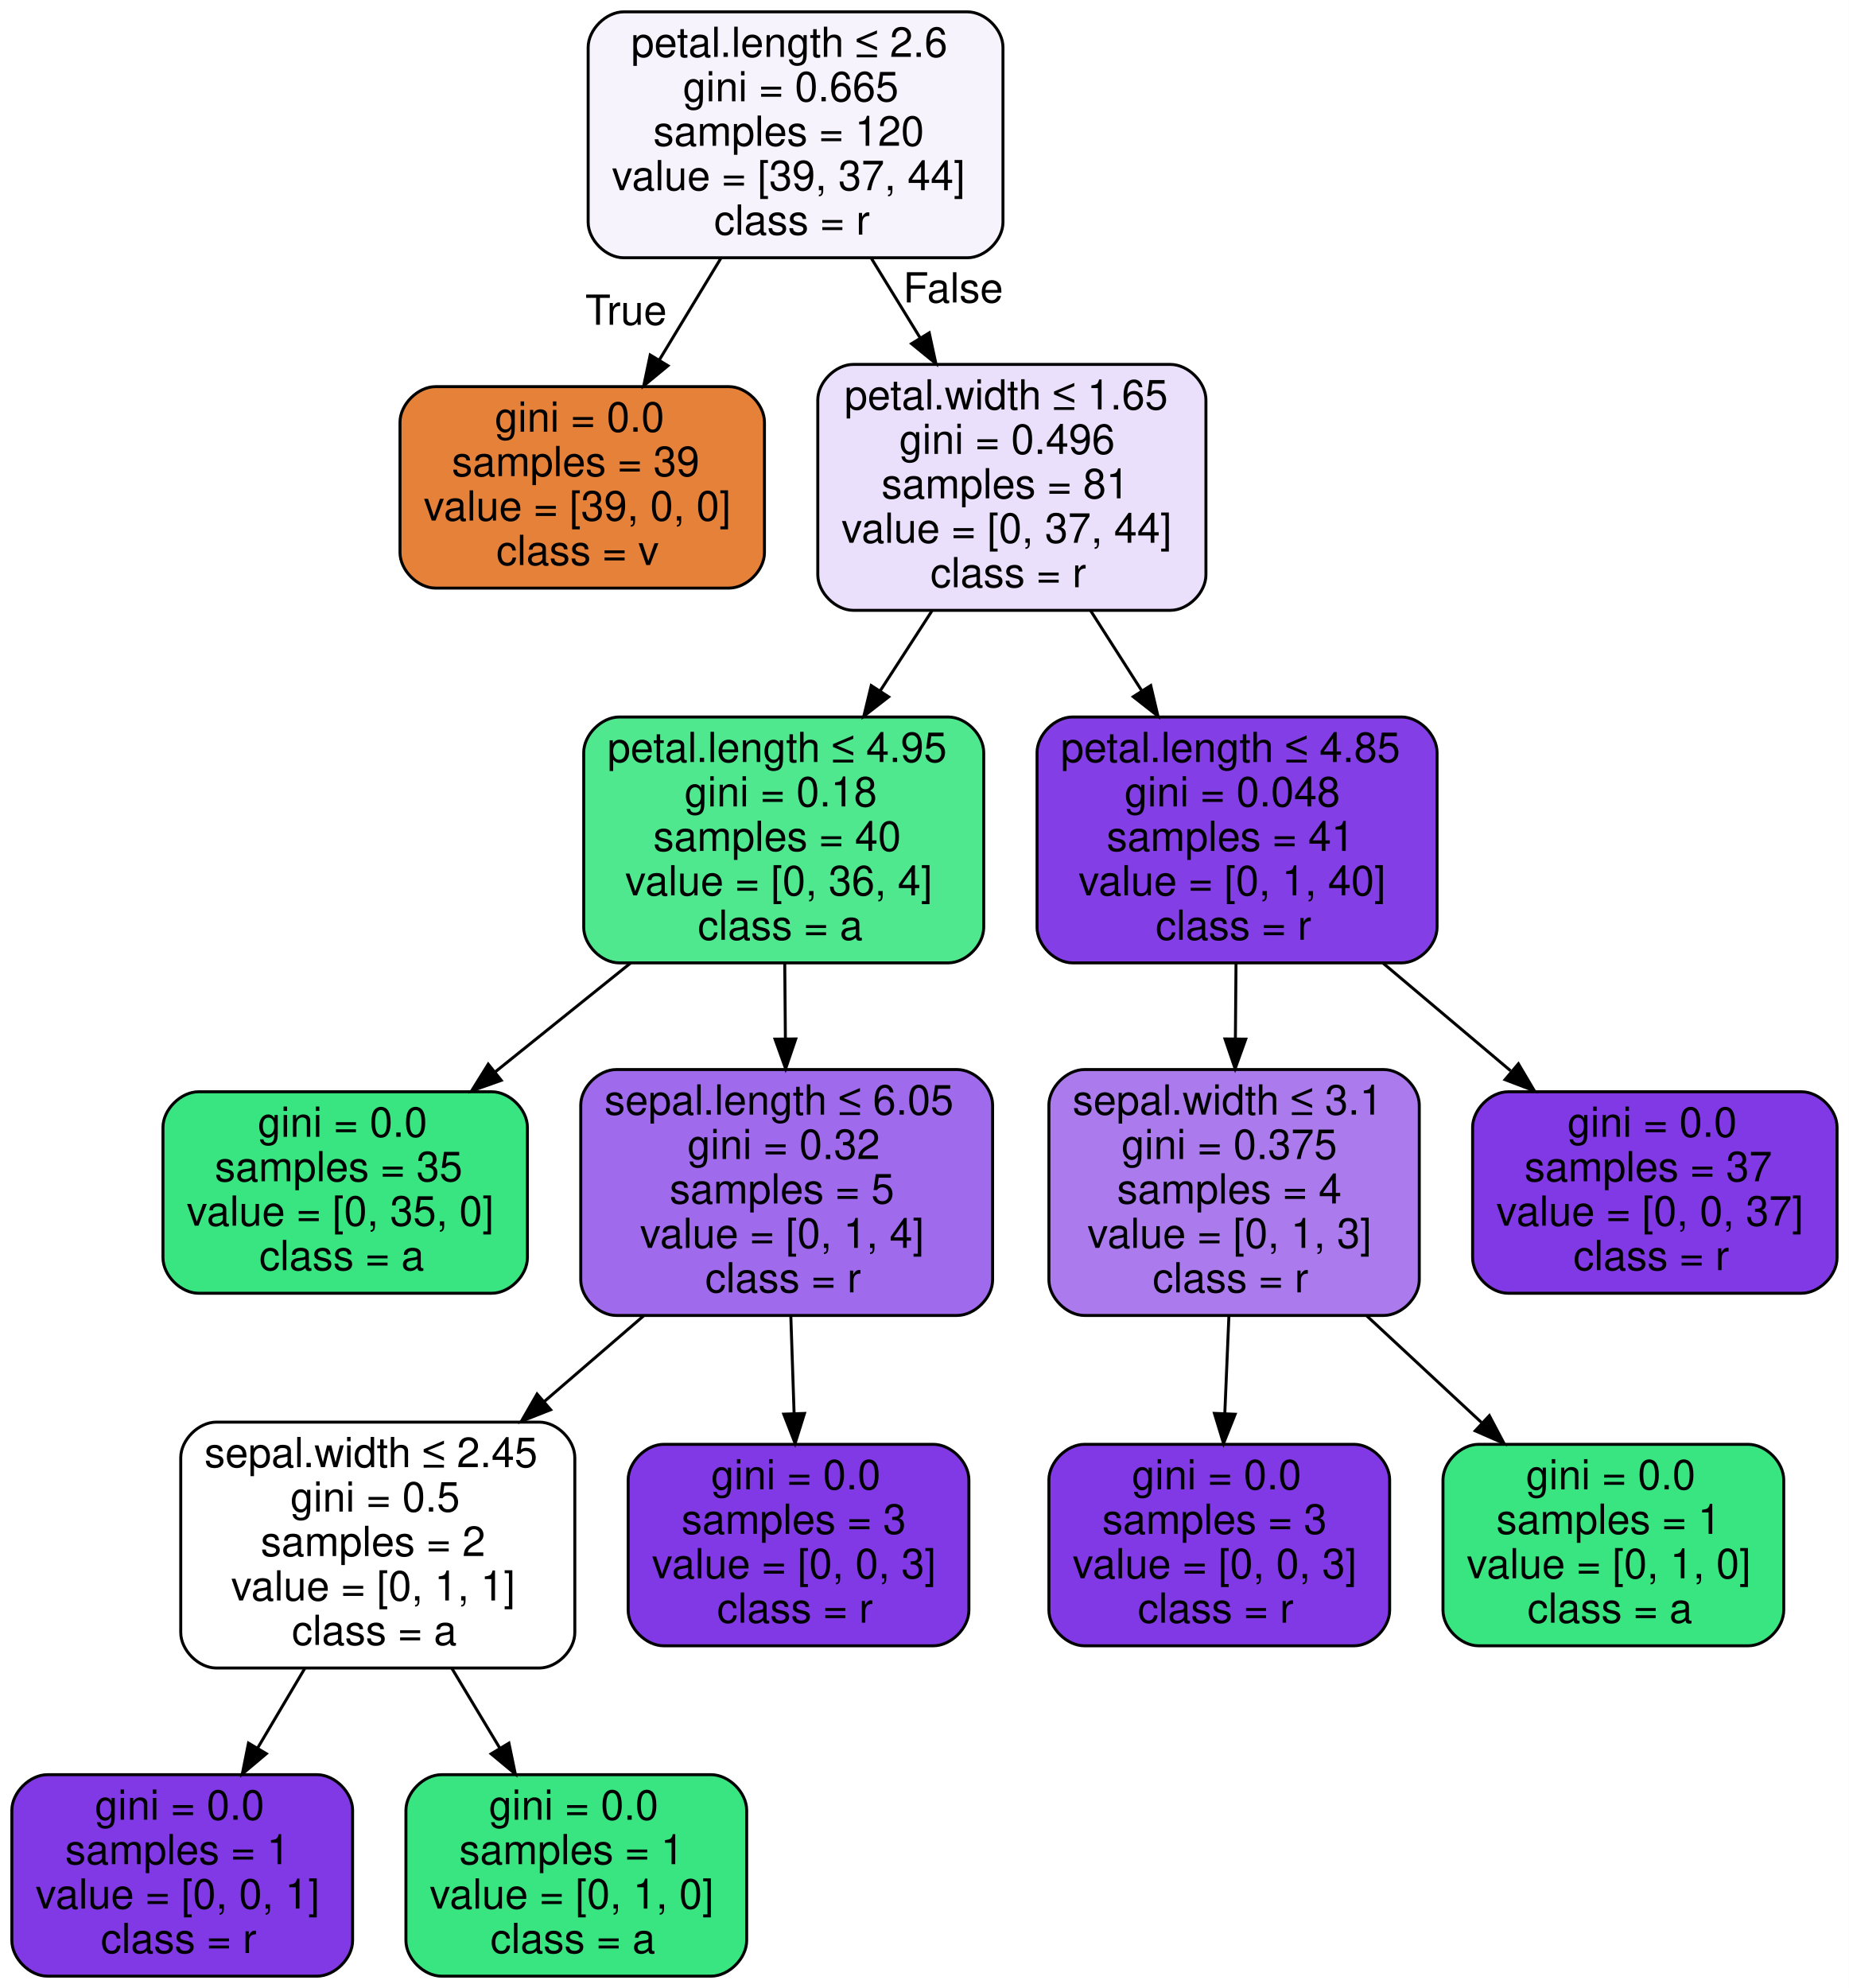
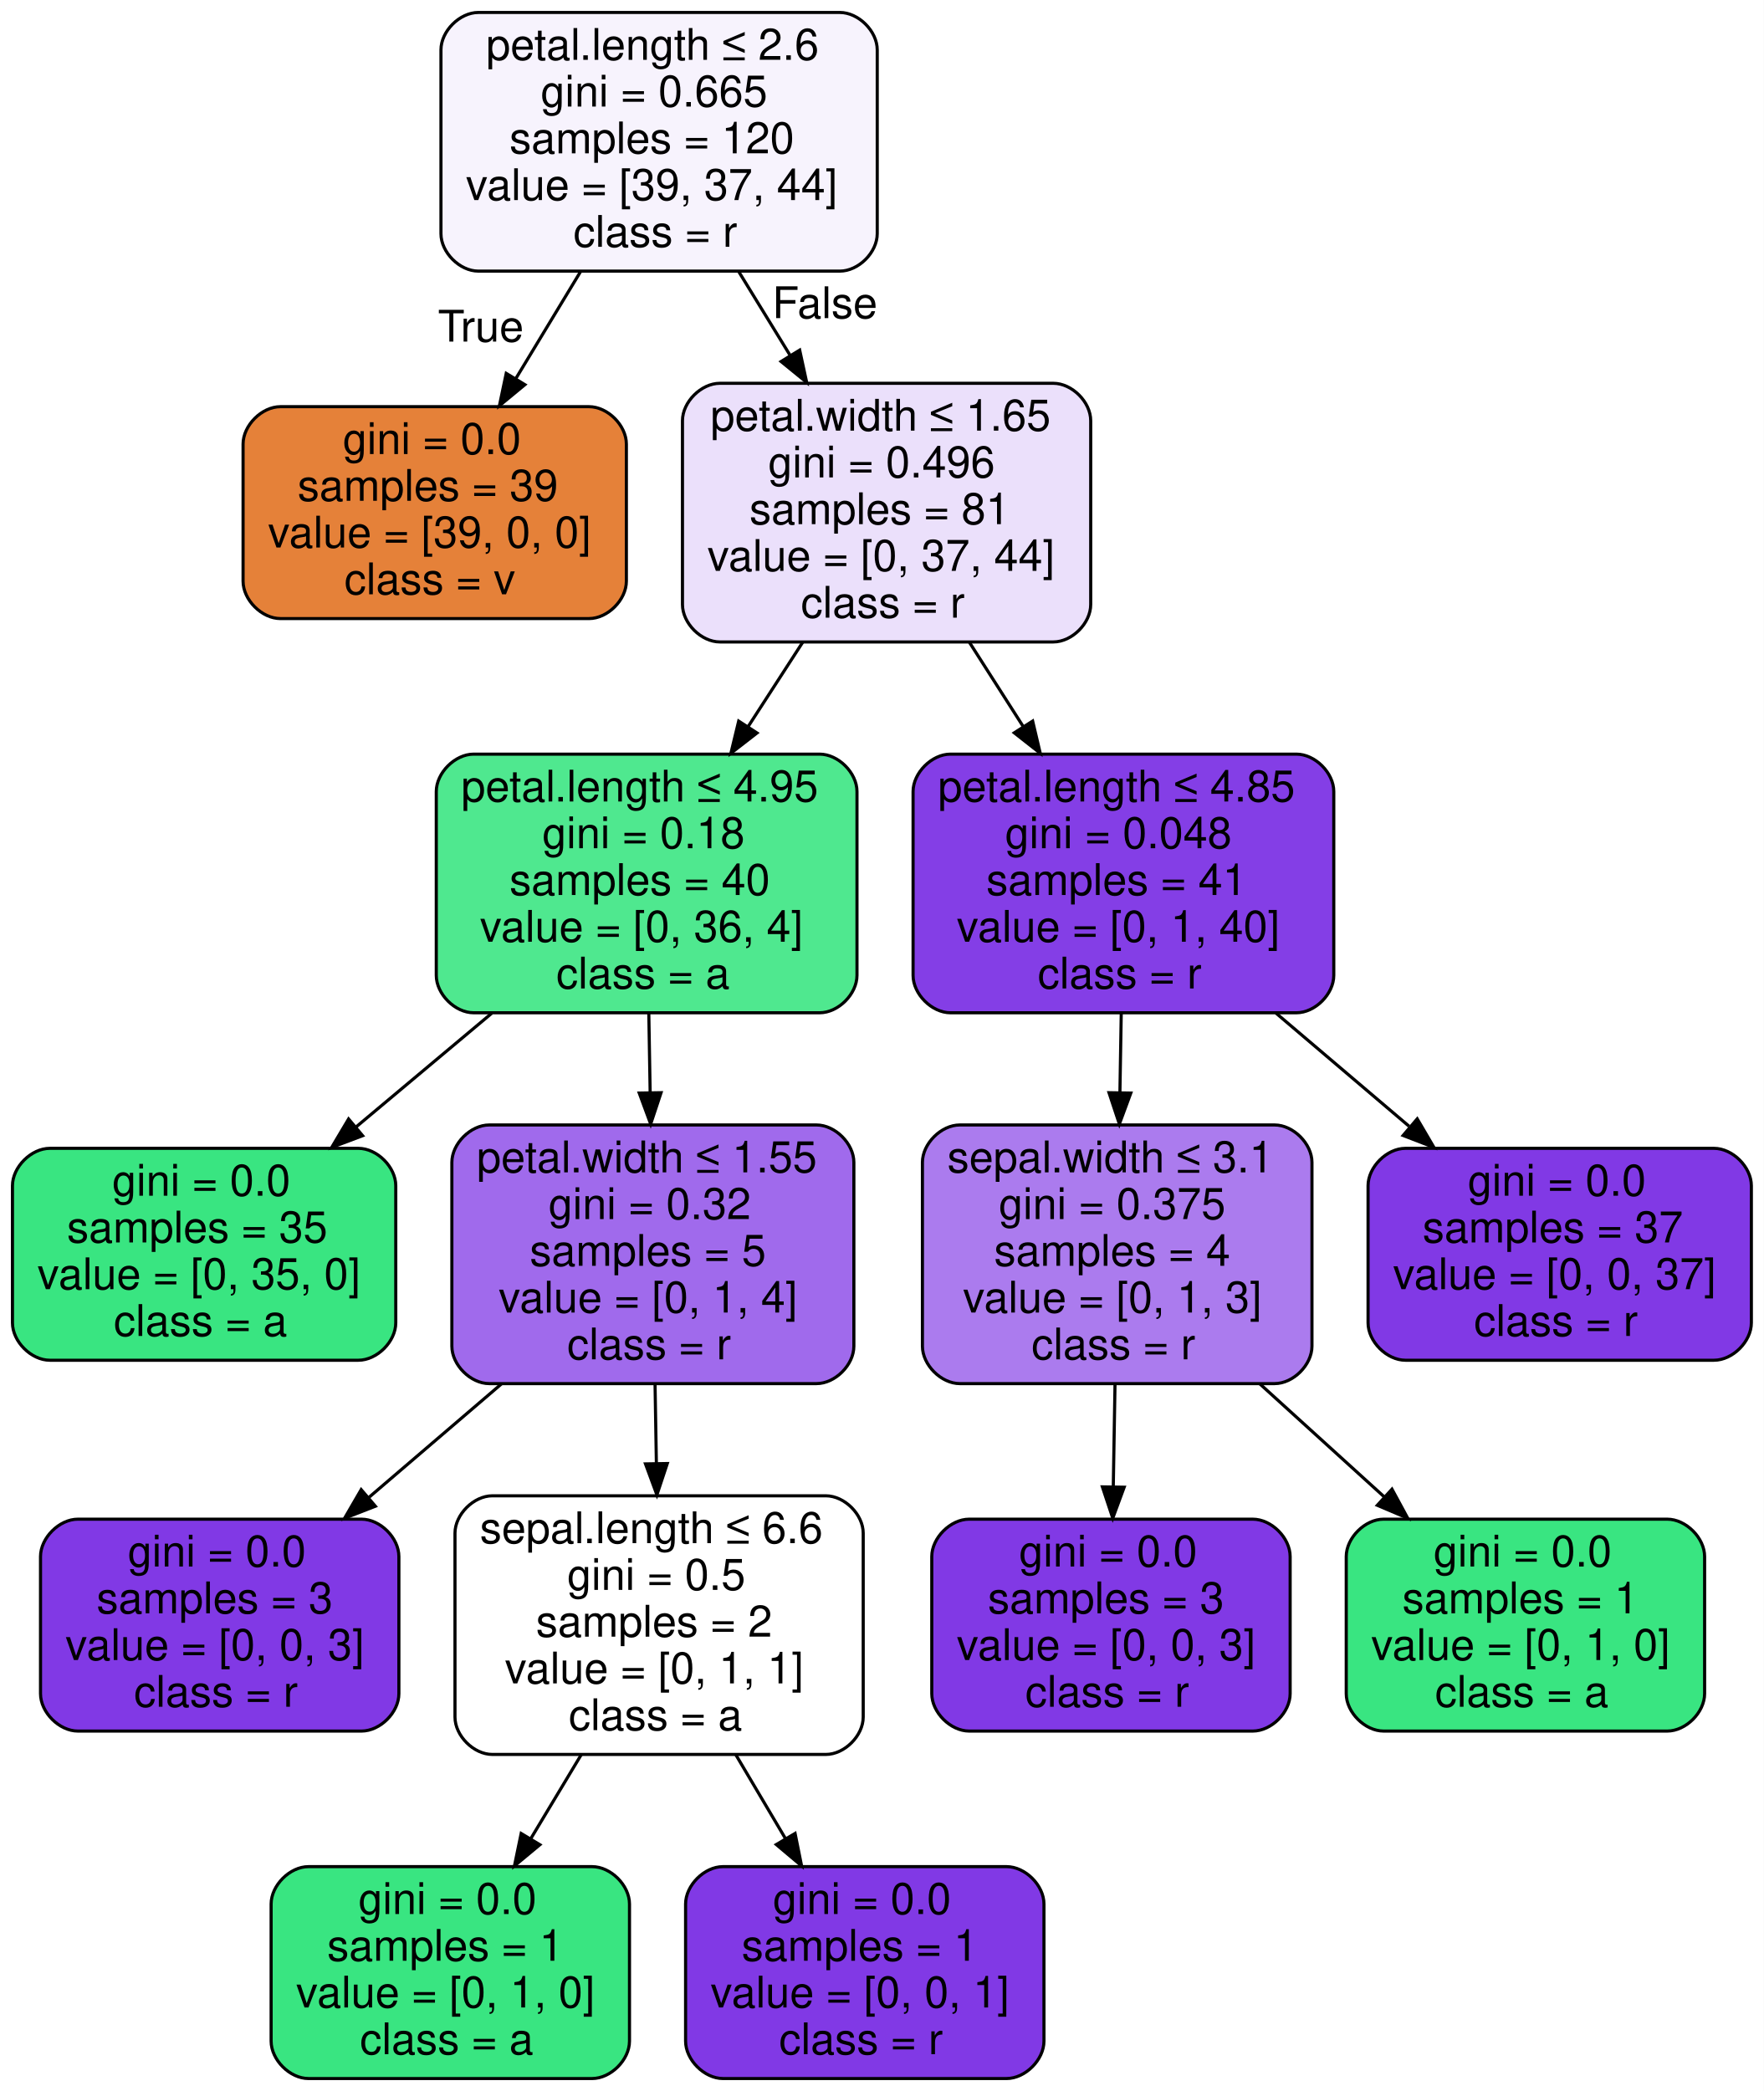
- <svg xmlns="http://www.w3.org/2000/svg" width="624pt" height="671pt" viewBox="0.00 0.00 624.00 671.00">
+ <svg xmlns="http://www.w3.org/2000/svg" width="566pt" height="671pt" viewBox="0.00 0.00 566.00 671.00">
  <g id="graph0" class="graph" transform="scale(1 1) rotate(0) translate(4 667)">
-     <polygon fill="#ffffff" stroke="transparent" points="-4,4 -4,-667 620,-667 620,4 -4,4" />
+     <polygon fill="#ffffff" stroke="transparent" points="-4,4 -4,-667 562,-667 562,4 -4,4" />
    <g id="node1" class="node">
-       <path fill="#f7f3fd" stroke="#000000" d="M322.5,-663C322.5,-663 206.5,-663 206.5,-663 200.5,-663 194.5,-657 194.5,-651 194.5,-651 194.5,-592 194.5,-592 194.5,-586 200.5,-580 206.5,-580 206.5,-580 322.5,-580 322.5,-580 328.5,-580 334.5,-586 334.5,-592 334.5,-592 334.5,-651 334.5,-651 334.5,-657 328.5,-663 322.5,-663" />
-       <text text-anchor="start" x="209" y="-647.8" font-family="Helvetica,sans-Serif" font-size="14.00" fill="#000000">petal.length ≤ 2.6</text>
-       <text text-anchor="start" x="226.5" y="-632.8" font-family="Helvetica,sans-Serif" font-size="14.00" fill="#000000">gini = 0.665</text>
-       <text text-anchor="start" x="216.5" y="-617.8" font-family="Helvetica,sans-Serif" font-size="14.00" fill="#000000">samples = 120</text>
-       <text text-anchor="start" x="202.5" y="-602.8" font-family="Helvetica,sans-Serif" font-size="14.00" fill="#000000">value = [39, 37, 44]</text>
-       <text text-anchor="start" x="237" y="-587.8" font-family="Helvetica,sans-Serif" font-size="14.00" fill="#000000">class = r</text>
+       <path fill="#f7f3fd" stroke="#000000" d="M265.5,-663C265.5,-663 149.5,-663 149.5,-663 143.5,-663 137.5,-657 137.5,-651 137.5,-651 137.5,-592 137.5,-592 137.5,-586 143.5,-580 149.5,-580 149.5,-580 265.5,-580 265.5,-580 271.5,-580 277.5,-586 277.5,-592 277.5,-592 277.5,-651 277.5,-651 277.5,-657 271.5,-663 265.5,-663" />
+       <text text-anchor="start" x="152" y="-647.8" font-family="Helvetica,sans-Serif" font-size="14.00" fill="#000000">petal.length ≤ 2.6</text>
+       <text text-anchor="start" x="169.5" y="-632.8" font-family="Helvetica,sans-Serif" font-size="14.00" fill="#000000">gini = 0.665</text>
+       <text text-anchor="start" x="159.5" y="-617.8" font-family="Helvetica,sans-Serif" font-size="14.00" fill="#000000">samples = 120</text>
+       <text text-anchor="start" x="145.5" y="-602.8" font-family="Helvetica,sans-Serif" font-size="14.00" fill="#000000">value = [39, 37, 44]</text>
+       <text text-anchor="start" x="180" y="-587.8" font-family="Helvetica,sans-Serif" font-size="14.00" fill="#000000">class = r</text>
    </g>
    <g id="node2" class="node">
-       <path fill="#e58139" stroke="#000000" d="M242,-536.5C242,-536.5 143,-536.5 143,-536.5 137,-536.5 131,-530.5 131,-524.5 131,-524.5 131,-480.5 131,-480.5 131,-474.5 137,-468.5 143,-468.5 143,-468.5 242,-468.5 242,-468.5 248,-468.5 254,-474.5 254,-480.5 254,-480.5 254,-524.5 254,-524.5 254,-530.5 248,-536.5 242,-536.5" />
-       <text text-anchor="start" x="163" y="-521.3" font-family="Helvetica,sans-Serif" font-size="14.00" fill="#000000">gini = 0.0</text>
-       <text text-anchor="start" x="148.5" y="-506.3" font-family="Helvetica,sans-Serif" font-size="14.00" fill="#000000">samples = 39</text>
-       <text text-anchor="start" x="139" y="-491.3" font-family="Helvetica,sans-Serif" font-size="14.00" fill="#000000">value = [39, 0, 0]</text>
-       <text text-anchor="start" x="163.5" y="-476.3" font-family="Helvetica,sans-Serif" font-size="14.00" fill="#000000">class = v</text>
+       <path fill="#e58139" stroke="#000000" d="M185,-536.5C185,-536.5 86,-536.5 86,-536.5 80,-536.5 74,-530.5 74,-524.5 74,-524.5 74,-480.5 74,-480.5 74,-474.5 80,-468.5 86,-468.5 86,-468.5 185,-468.5 185,-468.5 191,-468.5 197,-474.5 197,-480.5 197,-480.5 197,-524.5 197,-524.5 197,-530.5 191,-536.5 185,-536.5" />
+       <text text-anchor="start" x="106" y="-521.3" font-family="Helvetica,sans-Serif" font-size="14.00" fill="#000000">gini = 0.0</text>
+       <text text-anchor="start" x="91.5" y="-506.3" font-family="Helvetica,sans-Serif" font-size="14.00" fill="#000000">samples = 39</text>
+       <text text-anchor="start" x="82" y="-491.3" font-family="Helvetica,sans-Serif" font-size="14.00" fill="#000000">value = [39, 0, 0]</text>
+       <text text-anchor="start" x="106.5" y="-476.3" font-family="Helvetica,sans-Serif" font-size="14.00" fill="#000000">class = v</text>
    </g>
    <g id="edge1" class="edge">
-       <path fill="none" stroke="#000000" d="M239.318,-579.88C232.598,-568.774 225.324,-556.751 218.559,-545.569" />
-       <polygon fill="#000000" stroke="#000000" points="221.433,-543.559 213.262,-536.815 215.444,-547.183 221.433,-543.559" />
-       <text text-anchor="middle" x="207.288" y="-557.391" font-family="Helvetica,sans-Serif" font-size="14.00" fill="#000000">True</text>
+       <path fill="none" stroke="#000000" d="M182.318,-579.88C175.598,-568.774 168.324,-556.751 161.559,-545.569" />
+       <polygon fill="#000000" stroke="#000000" points="164.433,-543.559 156.262,-536.815 158.444,-547.183 164.433,-543.559" />
+       <text text-anchor="middle" x="150.288" y="-557.391" font-family="Helvetica,sans-Serif" font-size="14.00" fill="#000000">True</text>
    </g>
    <g id="node3" class="node">
-       <path fill="#ebe0fb" stroke="#000000" d="M391,-544C391,-544 284,-544 284,-544 278,-544 272,-538 272,-532 272,-532 272,-473 272,-473 272,-467 278,-461 284,-461 284,-461 391,-461 391,-461 397,-461 403,-467 403,-473 403,-473 403,-532 403,-532 403,-538 397,-544 391,-544" />
-       <text text-anchor="start" x="281" y="-528.8" font-family="Helvetica,sans-Serif" font-size="14.00" fill="#000000">petal.width ≤ 1.65</text>
-       <text text-anchor="start" x="299.5" y="-513.8" font-family="Helvetica,sans-Serif" font-size="14.00" fill="#000000">gini = 0.496</text>
-       <text text-anchor="start" x="293.5" y="-498.8" font-family="Helvetica,sans-Serif" font-size="14.00" fill="#000000">samples = 81</text>
-       <text text-anchor="start" x="280" y="-483.8" font-family="Helvetica,sans-Serif" font-size="14.00" fill="#000000">value = [0, 37, 44]</text>
-       <text text-anchor="start" x="310" y="-468.8" font-family="Helvetica,sans-Serif" font-size="14.00" fill="#000000">class = r</text>
+       <path fill="#ebe0fb" stroke="#000000" d="M334,-544C334,-544 227,-544 227,-544 221,-544 215,-538 215,-532 215,-532 215,-473 215,-473 215,-467 221,-461 227,-461 227,-461 334,-461 334,-461 340,-461 346,-467 346,-473 346,-473 346,-532 346,-532 346,-538 340,-544 334,-544" />
+       <text text-anchor="start" x="224" y="-528.8" font-family="Helvetica,sans-Serif" font-size="14.00" fill="#000000">petal.width ≤ 1.65</text>
+       <text text-anchor="start" x="242.5" y="-513.8" font-family="Helvetica,sans-Serif" font-size="14.00" fill="#000000">gini = 0.496</text>
+       <text text-anchor="start" x="236.5" y="-498.8" font-family="Helvetica,sans-Serif" font-size="14.00" fill="#000000">samples = 81</text>
+       <text text-anchor="start" x="223" y="-483.8" font-family="Helvetica,sans-Serif" font-size="14.00" fill="#000000">value = [0, 37, 44]</text>
+       <text text-anchor="start" x="253" y="-468.8" font-family="Helvetica,sans-Serif" font-size="14.00" fill="#000000">class = r</text>
    </g>
    <g id="edge2" class="edge">
-       <path fill="none" stroke="#000000" d="M290.032,-579.88C295.391,-571.143 301.098,-561.84 306.628,-552.825" />
-       <polygon fill="#000000" stroke="#000000" points="309.613,-554.652 311.859,-544.298 303.647,-550.992 309.613,-554.652" />
-       <text text-anchor="middle" x="317.684" y="-564.91" font-family="Helvetica,sans-Serif" font-size="14.00" fill="#000000">False</text>
+       <path fill="none" stroke="#000000" d="M233.032,-579.88C238.391,-571.143 244.098,-561.84 249.628,-552.825" />
+       <polygon fill="#000000" stroke="#000000" points="252.613,-554.652 254.859,-544.298 246.647,-550.992 252.613,-554.652" />
+       <text text-anchor="middle" x="260.684" y="-564.91" font-family="Helvetica,sans-Serif" font-size="14.00" fill="#000000">False</text>
    </g>
    <g id="node4" class="node">
-       <path fill="#4fe88f" stroke="#000000" d="M316,-425C316,-425 205,-425 205,-425 199,-425 193,-419 193,-413 193,-413 193,-354 193,-354 193,-348 199,-342 205,-342 205,-342 316,-342 316,-342 322,-342 328,-348 328,-354 328,-354 328,-413 328,-413 328,-419 322,-425 316,-425" />
-       <text text-anchor="start" x="201" y="-409.8" font-family="Helvetica,sans-Serif" font-size="14.00" fill="#000000">petal.length ≤ 4.95</text>
-       <text text-anchor="start" x="227" y="-394.8" font-family="Helvetica,sans-Serif" font-size="14.00" fill="#000000">gini = 0.18</text>
-       <text text-anchor="start" x="216.5" y="-379.8" font-family="Helvetica,sans-Serif" font-size="14.00" fill="#000000">samples = 40</text>
-       <text text-anchor="start" x="207" y="-364.8" font-family="Helvetica,sans-Serif" font-size="14.00" fill="#000000">value = [0, 36, 4]</text>
-       <text text-anchor="start" x="231.5" y="-349.8" font-family="Helvetica,sans-Serif" font-size="14.00" fill="#000000">class = a</text>
+       <path fill="#4fe88f" stroke="#000000" d="M259,-425C259,-425 148,-425 148,-425 142,-425 136,-419 136,-413 136,-413 136,-354 136,-354 136,-348 142,-342 148,-342 148,-342 259,-342 259,-342 265,-342 271,-348 271,-354 271,-354 271,-413 271,-413 271,-419 265,-425 259,-425" />
+       <text text-anchor="start" x="144" y="-409.8" font-family="Helvetica,sans-Serif" font-size="14.00" fill="#000000">petal.length ≤ 4.95</text>
+       <text text-anchor="start" x="170" y="-394.8" font-family="Helvetica,sans-Serif" font-size="14.00" fill="#000000">gini = 0.18</text>
+       <text text-anchor="start" x="159.5" y="-379.8" font-family="Helvetica,sans-Serif" font-size="14.00" fill="#000000">samples = 40</text>
+       <text text-anchor="start" x="150" y="-364.8" font-family="Helvetica,sans-Serif" font-size="14.00" fill="#000000">value = [0, 36, 4]</text>
+       <text text-anchor="start" x="174.5" y="-349.8" font-family="Helvetica,sans-Serif" font-size="14.00" fill="#000000">class = a</text>
    </g>
    <g id="edge3" class="edge">
-       <path fill="none" stroke="#000000" d="M310.569,-460.88C304.916,-452.143 298.897,-442.84 293.063,-433.825" />
-       <polygon fill="#000000" stroke="#000000" points="295.917,-431.792 287.546,-425.298 290.04,-435.595 295.917,-431.792" />
+       <path fill="none" stroke="#000000" d="M253.569,-460.88C247.916,-452.143 241.897,-442.84 236.063,-433.825" />
+       <polygon fill="#000000" stroke="#000000" points="238.917,-431.792 230.546,-425.298 233.04,-435.595 238.917,-431.792" />
    </g>
    <g id="node11" class="node">
-       <path fill="#843ee6" stroke="#000000" d="M469,-425C469,-425 358,-425 358,-425 352,-425 346,-419 346,-413 346,-413 346,-354 346,-354 346,-348 352,-342 358,-342 358,-342 469,-342 469,-342 475,-342 481,-348 481,-354 481,-354 481,-413 481,-413 481,-419 475,-425 469,-425" />
-       <text text-anchor="start" x="354" y="-409.8" font-family="Helvetica,sans-Serif" font-size="14.00" fill="#000000">petal.length ≤ 4.85</text>
-       <text text-anchor="start" x="375.5" y="-394.8" font-family="Helvetica,sans-Serif" font-size="14.00" fill="#000000">gini = 0.048</text>
-       <text text-anchor="start" x="369.5" y="-379.8" font-family="Helvetica,sans-Serif" font-size="14.00" fill="#000000">samples = 41</text>
-       <text text-anchor="start" x="360" y="-364.8" font-family="Helvetica,sans-Serif" font-size="14.00" fill="#000000">value = [0, 1, 40]</text>
-       <text text-anchor="start" x="386" y="-349.8" font-family="Helvetica,sans-Serif" font-size="14.00" fill="#000000">class = r</text>
+       <path fill="#843ee6" stroke="#000000" d="M412,-425C412,-425 301,-425 301,-425 295,-425 289,-419 289,-413 289,-413 289,-354 289,-354 289,-348 295,-342 301,-342 301,-342 412,-342 412,-342 418,-342 424,-348 424,-354 424,-354 424,-413 424,-413 424,-419 418,-425 412,-425" />
+       <text text-anchor="start" x="297" y="-409.8" font-family="Helvetica,sans-Serif" font-size="14.00" fill="#000000">petal.length ≤ 4.85</text>
+       <text text-anchor="start" x="318.5" y="-394.8" font-family="Helvetica,sans-Serif" font-size="14.00" fill="#000000">gini = 0.048</text>
+       <text text-anchor="start" x="312.5" y="-379.8" font-family="Helvetica,sans-Serif" font-size="14.00" fill="#000000">samples = 41</text>
+       <text text-anchor="start" x="303" y="-364.8" font-family="Helvetica,sans-Serif" font-size="14.00" fill="#000000">value = [0, 1, 40]</text>
+       <text text-anchor="start" x="329" y="-349.8" font-family="Helvetica,sans-Serif" font-size="14.00" fill="#000000">class = r</text>
    </g>
    <g id="edge10" class="edge">
-       <path fill="none" stroke="#000000" d="M364.081,-460.88C369.661,-452.143 375.602,-442.84 381.36,-433.825" />
-       <polygon fill="#000000" stroke="#000000" points="384.373,-435.61 386.805,-425.298 378.473,-431.842 384.373,-435.61" />
+       <path fill="none" stroke="#000000" d="M307.081,-460.88C312.661,-452.143 318.602,-442.84 324.36,-433.825" />
+       <polygon fill="#000000" stroke="#000000" points="327.373,-435.61 329.805,-425.298 321.473,-431.842 327.373,-435.61" />
    </g>
    <g id="node5" class="node">
-       <path fill="#39e581" stroke="#000000" d="M162,-298.5C162,-298.5 63,-298.5 63,-298.5 57,-298.5 51,-292.5 51,-286.5 51,-286.5 51,-242.5 51,-242.5 51,-236.5 57,-230.5 63,-230.5 63,-230.5 162,-230.5 162,-230.5 168,-230.5 174,-236.5 174,-242.5 174,-242.5 174,-286.5 174,-286.5 174,-292.5 168,-298.5 162,-298.5" />
-       <text text-anchor="start" x="83" y="-283.3" font-family="Helvetica,sans-Serif" font-size="14.00" fill="#000000">gini = 0.0</text>
-       <text text-anchor="start" x="68.5" y="-268.3" font-family="Helvetica,sans-Serif" font-size="14.00" fill="#000000">samples = 35</text>
-       <text text-anchor="start" x="59" y="-253.3" font-family="Helvetica,sans-Serif" font-size="14.00" fill="#000000">value = [0, 35, 0]</text>
-       <text text-anchor="start" x="83.5" y="-238.3" font-family="Helvetica,sans-Serif" font-size="14.00" fill="#000000">class = a</text>
+       <path fill="#39e581" stroke="#000000" d="M111,-298.5C111,-298.5 12,-298.5 12,-298.5 6,-298.5 0,-292.5 0,-286.5 0,-286.5 0,-242.5 0,-242.5 0,-236.5 6,-230.5 12,-230.5 12,-230.5 111,-230.5 111,-230.5 117,-230.5 123,-236.5 123,-242.5 123,-242.5 123,-286.5 123,-286.5 123,-292.5 117,-298.5 111,-298.5" />
+       <text text-anchor="start" x="32" y="-283.3" font-family="Helvetica,sans-Serif" font-size="14.00" fill="#000000">gini = 0.0</text>
+       <text text-anchor="start" x="17.5" y="-268.3" font-family="Helvetica,sans-Serif" font-size="14.00" fill="#000000">samples = 35</text>
+       <text text-anchor="start" x="8" y="-253.3" font-family="Helvetica,sans-Serif" font-size="14.00" fill="#000000">value = [0, 35, 0]</text>
+       <text text-anchor="start" x="32.5" y="-238.3" font-family="Helvetica,sans-Serif" font-size="14.00" fill="#000000">class = a</text>
    </g>
    <g id="edge4" class="edge">
-       <path fill="none" stroke="#000000" d="M208.737,-341.88C193.967,-330.004 177.894,-317.08 163.189,-305.257" />
-       <polygon fill="#000000" stroke="#000000" points="165.164,-302.353 155.177,-298.815 160.778,-307.809 165.164,-302.353" />
+       <path fill="none" stroke="#000000" d="M153.835,-341.88C139.664,-330.004 124.243,-317.08 110.134,-305.257" />
+       <polygon fill="#000000" stroke="#000000" points="112.36,-302.555 102.447,-298.815 107.864,-307.921 112.36,-302.555" />
    </g>
    <g id="node6" class="node">
-       <path fill="#a06aec" stroke="#000000" d="M319,-306C319,-306 204,-306 204,-306 198,-306 192,-300 192,-294 192,-294 192,-235 192,-235 192,-229 198,-223 204,-223 204,-223 319,-223 319,-223 325,-223 331,-229 331,-235 331,-235 331,-294 331,-294 331,-300 325,-306 319,-306" />
-       <text text-anchor="start" x="200" y="-290.8" font-family="Helvetica,sans-Serif" font-size="14.00" fill="#000000">sepal.length ≤ 6.05</text>
-       <text text-anchor="start" x="228" y="-275.8" font-family="Helvetica,sans-Serif" font-size="14.00" fill="#000000">gini = 0.32</text>
-       <text text-anchor="start" x="222" y="-260.8" font-family="Helvetica,sans-Serif" font-size="14.00" fill="#000000">samples = 5</text>
-       <text text-anchor="start" x="212" y="-245.8" font-family="Helvetica,sans-Serif" font-size="14.00" fill="#000000">value = [0, 1, 4]</text>
-       <text text-anchor="start" x="234" y="-230.8" font-family="Helvetica,sans-Serif" font-size="14.00" fill="#000000">class = r</text>
+       <path fill="#a06aec" stroke="#000000" d="M258,-306C258,-306 153,-306 153,-306 147,-306 141,-300 141,-294 141,-294 141,-235 141,-235 141,-229 147,-223 153,-223 153,-223 258,-223 258,-223 264,-223 270,-229 270,-235 270,-235 270,-294 270,-294 270,-300 264,-306 258,-306" />
+       <text text-anchor="start" x="149" y="-290.8" font-family="Helvetica,sans-Serif" font-size="14.00" fill="#000000">petal.width ≤ 1.55</text>
+       <text text-anchor="start" x="172" y="-275.8" font-family="Helvetica,sans-Serif" font-size="14.00" fill="#000000">gini = 0.32</text>
+       <text text-anchor="start" x="166" y="-260.8" font-family="Helvetica,sans-Serif" font-size="14.00" fill="#000000">samples = 5</text>
+       <text text-anchor="start" x="156" y="-245.8" font-family="Helvetica,sans-Serif" font-size="14.00" fill="#000000">value = [0, 1, 4]</text>
+       <text text-anchor="start" x="178" y="-230.8" font-family="Helvetica,sans-Serif" font-size="14.00" fill="#000000">class = r</text>
    </g>
    <g id="edge5" class="edge">
-       <path fill="none" stroke="#000000" d="M260.85,-341.88C260.919,-333.684 260.992,-324.989 261.063,-316.501" />
-       <polygon fill="#000000" stroke="#000000" points="264.565,-316.327 261.149,-306.298 257.565,-316.268 264.565,-316.327" />
+       <path fill="none" stroke="#000000" d="M204.2,-341.88C204.337,-333.684 204.483,-324.989 204.626,-316.501" />
+       <polygon fill="#000000" stroke="#000000" points="208.129,-316.356 204.798,-306.298 201.13,-316.238 208.129,-316.356" />
    </g>
    <g id="node7" class="node">
-       <path fill="#ffffff" stroke="#000000" d="M178,-187C178,-187 69,-187 69,-187 63,-187 57,-181 57,-175 57,-175 57,-116 57,-116 57,-110 63,-104 69,-104 69,-104 178,-104 178,-104 184,-104 190,-110 190,-116 190,-116 190,-175 190,-175 190,-181 184,-187 178,-187" />
-       <text text-anchor="start" x="65" y="-171.8" font-family="Helvetica,sans-Serif" font-size="14.00" fill="#000000">sepal.width ≤ 2.45</text>
-       <text text-anchor="start" x="94" y="-156.8" font-family="Helvetica,sans-Serif" font-size="14.00" fill="#000000">gini = 0.5</text>
-       <text text-anchor="start" x="84" y="-141.8" font-family="Helvetica,sans-Serif" font-size="14.00" fill="#000000">samples = 2</text>
-       <text text-anchor="start" x="74" y="-126.8" font-family="Helvetica,sans-Serif" font-size="14.00" fill="#000000">value = [0, 1, 1]</text>
-       <text text-anchor="start" x="94.5" y="-111.8" font-family="Helvetica,sans-Serif" font-size="14.00" fill="#000000">class = a</text>
+       <path fill="#8139e5" stroke="#000000" d="M112,-179.5C112,-179.5 21,-179.5 21,-179.5 15,-179.5 9,-173.5 9,-167.5 9,-167.5 9,-123.5 9,-123.5 9,-117.5 15,-111.5 21,-111.5 21,-111.5 112,-111.5 112,-111.5 118,-111.5 124,-117.5 124,-123.5 124,-123.5 124,-167.5 124,-167.5 124,-173.5 118,-179.5 112,-179.5" />
+       <text text-anchor="start" x="37" y="-164.3" font-family="Helvetica,sans-Serif" font-size="14.00" fill="#000000">gini = 0.0</text>
+       <text text-anchor="start" x="27" y="-149.3" font-family="Helvetica,sans-Serif" font-size="14.00" fill="#000000">samples = 3</text>
+       <text text-anchor="start" x="17" y="-134.3" font-family="Helvetica,sans-Serif" font-size="14.00" fill="#000000">value = [0, 0, 3]</text>
+       <text text-anchor="start" x="39" y="-119.3" font-family="Helvetica,sans-Serif" font-size="14.00" fill="#000000">class = r</text>
    </g>
    <g id="edge6" class="edge">
-       <path fill="none" stroke="#000000" d="M213.234,-222.88C202.372,-213.513 190.754,-203.495 179.603,-193.878" />
-       <polygon fill="#000000" stroke="#000000" points="181.831,-191.178 171.972,-187.298 177.259,-196.479 181.831,-191.178" />
+       <path fill="none" stroke="#000000" d="M156.885,-222.88C143.141,-211.114 128.197,-198.32 114.491,-186.585" />
+       <polygon fill="#000000" stroke="#000000" points="116.455,-183.66 106.582,-179.815 111.902,-188.977 116.455,-183.66" />
+     </g>
+     <g id="node8" class="node">
+       <path fill="#ffffff" stroke="#000000" d="M261,-187C261,-187 154,-187 154,-187 148,-187 142,-181 142,-175 142,-175 142,-116 142,-116 142,-110 148,-104 154,-104 154,-104 261,-104 261,-104 267,-104 273,-110 273,-116 273,-116 273,-175 273,-175 273,-181 267,-187 261,-187" />
+       <text text-anchor="start" x="150" y="-171.8" font-family="Helvetica,sans-Serif" font-size="14.00" fill="#000000">sepal.length ≤ 6.6</text>
+       <text text-anchor="start" x="178" y="-156.8" font-family="Helvetica,sans-Serif" font-size="14.00" fill="#000000">gini = 0.5</text>
+       <text text-anchor="start" x="168" y="-141.8" font-family="Helvetica,sans-Serif" font-size="14.00" fill="#000000">samples = 2</text>
+       <text text-anchor="start" x="158" y="-126.8" font-family="Helvetica,sans-Serif" font-size="14.00" fill="#000000">value = [0, 1, 1]</text>
+       <text text-anchor="start" x="178.5" y="-111.8" font-family="Helvetica,sans-Serif" font-size="14.00" fill="#000000">class = a</text>
+     </g>
+     <g id="edge7" class="edge">
+       <path fill="none" stroke="#000000" d="M206.2,-222.88C206.337,-214.684 206.483,-205.989 206.626,-197.501" />
+       <polygon fill="#000000" stroke="#000000" points="210.129,-197.356 206.798,-187.298 203.13,-197.238 210.129,-197.356" />
+     </g>
+     <g id="node9" class="node">
+       <path fill="#39e581" stroke="#000000" d="M186,-68C186,-68 95,-68 95,-68 89,-68 83,-62 83,-56 83,-56 83,-12 83,-12 83,-6 89,0 95,0 95,0 186,0 186,0 192,0 198,-6 198,-12 198,-12 198,-56 198,-56 198,-62 192,-68 186,-68" />
+       <text text-anchor="start" x="111" y="-52.8" font-family="Helvetica,sans-Serif" font-size="14.00" fill="#000000">gini = 0.0</text>
+       <text text-anchor="start" x="101" y="-37.8" font-family="Helvetica,sans-Serif" font-size="14.00" fill="#000000">samples = 1</text>
+       <text text-anchor="start" x="91" y="-22.8" font-family="Helvetica,sans-Serif" font-size="14.00" fill="#000000">value = [0, 1, 0]</text>
+       <text text-anchor="start" x="111.5" y="-7.8" font-family="Helvetica,sans-Serif" font-size="14.00" fill="#000000">class = a</text>
+     </g>
+     <g id="edge8" class="edge">
+       <path fill="none" stroke="#000000" d="M182.552,-103.981C177.25,-95.159 171.642,-85.826 166.309,-76.951" />
+       <polygon fill="#000000" stroke="#000000" points="169.24,-75.032 161.089,-68.264 163.239,-78.638 169.24,-75.032" />
    </g>
    <g id="node10" class="node">
-       <path fill="#8139e5" stroke="#000000" d="M311,-179.5C311,-179.5 220,-179.5 220,-179.5 214,-179.5 208,-173.5 208,-167.5 208,-167.5 208,-123.5 208,-123.5 208,-117.5 214,-111.5 220,-111.5 220,-111.5 311,-111.5 311,-111.5 317,-111.5 323,-117.5 323,-123.5 323,-123.5 323,-167.5 323,-167.5 323,-173.5 317,-179.5 311,-179.5" />
-       <text text-anchor="start" x="236" y="-164.3" font-family="Helvetica,sans-Serif" font-size="14.00" fill="#000000">gini = 0.0</text>
-       <text text-anchor="start" x="226" y="-149.3" font-family="Helvetica,sans-Serif" font-size="14.00" fill="#000000">samples = 3</text>
-       <text text-anchor="start" x="216" y="-134.3" font-family="Helvetica,sans-Serif" font-size="14.00" fill="#000000">value = [0, 0, 3]</text>
-       <text text-anchor="start" x="238" y="-119.3" font-family="Helvetica,sans-Serif" font-size="14.00" fill="#000000">class = r</text>
+       <path fill="#8139e5" stroke="#000000" d="M319,-68C319,-68 228,-68 228,-68 222,-68 216,-62 216,-56 216,-56 216,-12 216,-12 216,-6 222,0 228,0 228,0 319,0 319,0 325,0 331,-6 331,-12 331,-12 331,-56 331,-56 331,-62 325,-68 319,-68" />
+       <text text-anchor="start" x="244" y="-52.8" font-family="Helvetica,sans-Serif" font-size="14.00" fill="#000000">gini = 0.0</text>
+       <text text-anchor="start" x="234" y="-37.8" font-family="Helvetica,sans-Serif" font-size="14.00" fill="#000000">samples = 1</text>
+       <text text-anchor="start" x="224" y="-22.8" font-family="Helvetica,sans-Serif" font-size="14.00" fill="#000000">value = [0, 0, 1]</text>
+       <text text-anchor="start" x="246" y="-7.8" font-family="Helvetica,sans-Serif" font-size="14.00" fill="#000000">class = r</text>
    </g>
    <g id="edge9" class="edge">
-       <path fill="none" stroke="#000000" d="M262.899,-222.88C263.257,-212.213 263.644,-200.702 264.007,-189.901" />
-       <polygon fill="#000000" stroke="#000000" points="267.509,-189.927 264.347,-179.815 260.512,-189.692 267.509,-189.927" />
-     </g>
-     <g id="node8" class="node">
-       <path fill="#8139e5" stroke="#000000" d="M103,-68C103,-68 12,-68 12,-68 6,-68 0,-62 0,-56 0,-56 0,-12 0,-12 0,-6 6,0 12,0 12,0 103,0 103,0 109,0 115,-6 115,-12 115,-12 115,-56 115,-56 115,-62 109,-68 103,-68" />
-       <text text-anchor="start" x="28" y="-52.8" font-family="Helvetica,sans-Serif" font-size="14.00" fill="#000000">gini = 0.0</text>
-       <text text-anchor="start" x="18" y="-37.8" font-family="Helvetica,sans-Serif" font-size="14.00" fill="#000000">samples = 1</text>
-       <text text-anchor="start" x="8" y="-22.8" font-family="Helvetica,sans-Serif" font-size="14.00" fill="#000000">value = [0, 0, 1]</text>
-       <text text-anchor="start" x="30" y="-7.8" font-family="Helvetica,sans-Serif" font-size="14.00" fill="#000000">class = r</text>
-     </g>
-     <g id="edge7" class="edge">
-       <path fill="none" stroke="#000000" d="M98.924,-103.981C93.701,-95.159 88.177,-85.826 82.924,-76.951" />
-       <polygon fill="#000000" stroke="#000000" points="85.887,-75.086 77.782,-68.264 79.864,-78.652 85.887,-75.086" />
-     </g>
-     <g id="node9" class="node">
-       <path fill="#39e581" stroke="#000000" d="M236,-68C236,-68 145,-68 145,-68 139,-68 133,-62 133,-56 133,-56 133,-12 133,-12 133,-6 139,0 145,0 145,0 236,0 236,0 242,0 248,-6 248,-12 248,-12 248,-56 248,-56 248,-62 242,-68 236,-68" />
-       <text text-anchor="start" x="161" y="-52.8" font-family="Helvetica,sans-Serif" font-size="14.00" fill="#000000">gini = 0.0</text>
-       <text text-anchor="start" x="151" y="-37.8" font-family="Helvetica,sans-Serif" font-size="14.00" fill="#000000">samples = 1</text>
-       <text text-anchor="start" x="141" y="-22.8" font-family="Helvetica,sans-Serif" font-size="14.00" fill="#000000">value = [0, 1, 0]</text>
-       <text text-anchor="start" x="161.5" y="-7.8" font-family="Helvetica,sans-Serif" font-size="14.00" fill="#000000">class = a</text>
-     </g>
-     <g id="edge8" class="edge">
-       <path fill="none" stroke="#000000" d="M148.448,-103.981C153.75,-95.159 159.358,-85.826 164.691,-76.951" />
-       <polygon fill="#000000" stroke="#000000" points="167.761,-78.638 169.911,-68.264 161.76,-75.032 167.761,-78.638" />
+       <path fill="none" stroke="#000000" d="M232.076,-103.981C237.299,-95.159 242.823,-85.826 248.076,-76.951" />
+       <polygon fill="#000000" stroke="#000000" points="251.136,-78.652 253.218,-68.264 245.113,-75.086 251.136,-78.652" />
    </g>
    <g id="node12" class="node">
-       <path fill="#ab7bee" stroke="#000000" d="M463,-306C463,-306 362,-306 362,-306 356,-306 350,-300 350,-294 350,-294 350,-235 350,-235 350,-229 356,-223 362,-223 362,-223 463,-223 463,-223 469,-223 475,-229 475,-235 475,-235 475,-294 475,-294 475,-300 469,-306 463,-306" />
-       <text text-anchor="start" x="358" y="-290.8" font-family="Helvetica,sans-Serif" font-size="14.00" fill="#000000">sepal.width ≤ 3.1</text>
-       <text text-anchor="start" x="374.5" y="-275.8" font-family="Helvetica,sans-Serif" font-size="14.00" fill="#000000">gini = 0.375</text>
-       <text text-anchor="start" x="373" y="-260.8" font-family="Helvetica,sans-Serif" font-size="14.00" fill="#000000">samples = 4</text>
-       <text text-anchor="start" x="363" y="-245.8" font-family="Helvetica,sans-Serif" font-size="14.00" fill="#000000">value = [0, 1, 3]</text>
-       <text text-anchor="start" x="385" y="-230.8" font-family="Helvetica,sans-Serif" font-size="14.00" fill="#000000">class = r</text>
+       <path fill="#ab7bee" stroke="#000000" d="M405,-306C405,-306 304,-306 304,-306 298,-306 292,-300 292,-294 292,-294 292,-235 292,-235 292,-229 298,-223 304,-223 304,-223 405,-223 405,-223 411,-223 417,-229 417,-235 417,-235 417,-294 417,-294 417,-300 411,-306 405,-306" />
+       <text text-anchor="start" x="300" y="-290.8" font-family="Helvetica,sans-Serif" font-size="14.00" fill="#000000">sepal.width ≤ 3.1</text>
+       <text text-anchor="start" x="316.5" y="-275.8" font-family="Helvetica,sans-Serif" font-size="14.00" fill="#000000">gini = 0.375</text>
+       <text text-anchor="start" x="315" y="-260.8" font-family="Helvetica,sans-Serif" font-size="14.00" fill="#000000">samples = 4</text>
+       <text text-anchor="start" x="305" y="-245.8" font-family="Helvetica,sans-Serif" font-size="14.00" fill="#000000">value = [0, 1, 3]</text>
+       <text text-anchor="start" x="327" y="-230.8" font-family="Helvetica,sans-Serif" font-size="14.00" fill="#000000">class = r</text>
    </g>
    <g id="edge11" class="edge">
-       <path fill="none" stroke="#000000" d="M413.15,-341.88C413.081,-333.684 413.008,-324.989 412.937,-316.501" />
-       <polygon fill="#000000" stroke="#000000" points="416.435,-316.268 412.851,-306.298 409.435,-316.327 416.435,-316.268" />
+       <path fill="none" stroke="#000000" d="M355.8,-341.88C355.663,-333.684 355.517,-324.989 355.374,-316.501" />
+       <polygon fill="#000000" stroke="#000000" points="358.87,-316.238 355.202,-306.298 351.871,-316.356 358.87,-316.238" />
    </g>
    <g id="node15" class="node">
-       <path fill="#8139e5" stroke="#000000" d="M604,-298.5C604,-298.5 505,-298.5 505,-298.5 499,-298.5 493,-292.5 493,-286.5 493,-286.5 493,-242.5 493,-242.5 493,-236.5 499,-230.5 505,-230.5 505,-230.5 604,-230.5 604,-230.5 610,-230.5 616,-236.5 616,-242.5 616,-242.5 616,-286.5 616,-286.5 616,-292.5 610,-298.5 604,-298.5" />
-       <text text-anchor="start" x="525" y="-283.3" font-family="Helvetica,sans-Serif" font-size="14.00" fill="#000000">gini = 0.0</text>
-       <text text-anchor="start" x="510.5" y="-268.3" font-family="Helvetica,sans-Serif" font-size="14.00" fill="#000000">samples = 37</text>
-       <text text-anchor="start" x="501" y="-253.3" font-family="Helvetica,sans-Serif" font-size="14.00" fill="#000000">value = [0, 0, 37]</text>
-       <text text-anchor="start" x="527" y="-238.3" font-family="Helvetica,sans-Serif" font-size="14.00" fill="#000000">class = r</text>
+       <path fill="#8139e5" stroke="#000000" d="M546,-298.5C546,-298.5 447,-298.5 447,-298.5 441,-298.5 435,-292.5 435,-286.5 435,-286.5 435,-242.5 435,-242.5 435,-236.5 441,-230.5 447,-230.5 447,-230.5 546,-230.5 546,-230.5 552,-230.5 558,-236.5 558,-242.5 558,-242.5 558,-286.5 558,-286.5 558,-292.5 552,-298.5 546,-298.5" />
+       <text text-anchor="start" x="467" y="-283.3" font-family="Helvetica,sans-Serif" font-size="14.00" fill="#000000">gini = 0.0</text>
+       <text text-anchor="start" x="452.5" y="-268.3" font-family="Helvetica,sans-Serif" font-size="14.00" fill="#000000">samples = 37</text>
+       <text text-anchor="start" x="443" y="-253.3" font-family="Helvetica,sans-Serif" font-size="14.00" fill="#000000">value = [0, 0, 37]</text>
+       <text text-anchor="start" x="469" y="-238.3" font-family="Helvetica,sans-Serif" font-size="14.00" fill="#000000">class = r</text>
    </g>
    <g id="edge14" class="edge">
-       <path fill="none" stroke="#000000" d="M462.815,-341.88C476.756,-330.114 491.915,-317.32 505.819,-305.586" />
-       <polygon fill="#000000" stroke="#000000" points="508.456,-307.939 513.841,-298.815 503.942,-302.59 508.456,-307.939" />
+       <path fill="none" stroke="#000000" d="M405.465,-341.88C419.307,-330.114 434.359,-317.32 448.164,-305.586" />
+       <polygon fill="#000000" stroke="#000000" points="450.777,-307.958 456.13,-298.815 446.243,-302.625 450.777,-307.958" />
    </g>
    <g id="node13" class="node">
-       <path fill="#8139e5" stroke="#000000" d="M453,-179.5C453,-179.5 362,-179.5 362,-179.5 356,-179.5 350,-173.5 350,-167.5 350,-167.5 350,-123.5 350,-123.5 350,-117.5 356,-111.5 362,-111.5 362,-111.5 453,-111.5 453,-111.5 459,-111.5 465,-117.5 465,-123.5 465,-123.5 465,-167.5 465,-167.5 465,-173.5 459,-179.5 453,-179.5" />
-       <text text-anchor="start" x="378" y="-164.3" font-family="Helvetica,sans-Serif" font-size="14.00" fill="#000000">gini = 0.0</text>
-       <text text-anchor="start" x="368" y="-149.3" font-family="Helvetica,sans-Serif" font-size="14.00" fill="#000000">samples = 3</text>
-       <text text-anchor="start" x="358" y="-134.3" font-family="Helvetica,sans-Serif" font-size="14.00" fill="#000000">value = [0, 0, 3]</text>
-       <text text-anchor="start" x="380" y="-119.3" font-family="Helvetica,sans-Serif" font-size="14.00" fill="#000000">class = r</text>
+       <path fill="#8139e5" stroke="#000000" d="M398,-179.5C398,-179.5 307,-179.5 307,-179.5 301,-179.5 295,-173.5 295,-167.5 295,-167.5 295,-123.5 295,-123.5 295,-117.5 301,-111.5 307,-111.5 307,-111.5 398,-111.5 398,-111.5 404,-111.5 410,-117.5 410,-123.5 410,-123.5 410,-167.5 410,-167.5 410,-173.5 404,-179.5 398,-179.5" />
+       <text text-anchor="start" x="323" y="-164.3" font-family="Helvetica,sans-Serif" font-size="14.00" fill="#000000">gini = 0.0</text>
+       <text text-anchor="start" x="313" y="-149.3" font-family="Helvetica,sans-Serif" font-size="14.00" fill="#000000">samples = 3</text>
+       <text text-anchor="start" x="303" y="-134.3" font-family="Helvetica,sans-Serif" font-size="14.00" fill="#000000">value = [0, 0, 3]</text>
+       <text text-anchor="start" x="325" y="-119.3" font-family="Helvetica,sans-Serif" font-size="14.00" fill="#000000">class = r</text>
    </g>
    <g id="edge12" class="edge">
-       <path fill="none" stroke="#000000" d="M410.751,-222.88C410.303,-212.213 409.819,-200.702 409.366,-189.901" />
-       <polygon fill="#000000" stroke="#000000" points="412.859,-189.659 408.942,-179.815 405.865,-189.953 412.859,-189.659" />
+       <path fill="none" stroke="#000000" d="M353.8,-222.88C353.621,-212.213 353.428,-200.702 353.246,-189.901" />
+       <polygon fill="#000000" stroke="#000000" points="356.744,-189.755 353.077,-179.815 349.745,-189.872 356.744,-189.755" />
    </g>
    <g id="node14" class="node">
-       <path fill="#39e581" stroke="#000000" d="M586,-179.5C586,-179.5 495,-179.5 495,-179.5 489,-179.5 483,-173.5 483,-167.5 483,-167.5 483,-123.5 483,-123.5 483,-117.5 489,-111.5 495,-111.5 495,-111.5 586,-111.5 586,-111.5 592,-111.5 598,-117.5 598,-123.5 598,-123.5 598,-167.5 598,-167.5 598,-173.5 592,-179.5 586,-179.5" />
-       <text text-anchor="start" x="511" y="-164.3" font-family="Helvetica,sans-Serif" font-size="14.00" fill="#000000">gini = 0.0</text>
-       <text text-anchor="start" x="501" y="-149.3" font-family="Helvetica,sans-Serif" font-size="14.00" fill="#000000">samples = 1</text>
-       <text text-anchor="start" x="491" y="-134.3" font-family="Helvetica,sans-Serif" font-size="14.00" fill="#000000">value = [0, 1, 0]</text>
-       <text text-anchor="start" x="511.5" y="-119.3" font-family="Helvetica,sans-Serif" font-size="14.00" fill="#000000">class = a</text>
+       <path fill="#39e581" stroke="#000000" d="M531,-179.5C531,-179.5 440,-179.5 440,-179.5 434,-179.5 428,-173.5 428,-167.5 428,-167.5 428,-123.5 428,-123.5 428,-117.5 434,-111.5 440,-111.5 440,-111.5 531,-111.5 531,-111.5 537,-111.5 543,-117.5 543,-123.5 543,-123.5 543,-167.5 543,-167.5 543,-173.5 537,-179.5 531,-179.5" />
+       <text text-anchor="start" x="456" y="-164.3" font-family="Helvetica,sans-Serif" font-size="14.00" fill="#000000">gini = 0.0</text>
+       <text text-anchor="start" x="446" y="-149.3" font-family="Helvetica,sans-Serif" font-size="14.00" fill="#000000">samples = 1</text>
+       <text text-anchor="start" x="436" y="-134.3" font-family="Helvetica,sans-Serif" font-size="14.00" fill="#000000">value = [0, 1, 0]</text>
+       <text text-anchor="start" x="456.5" y="-119.3" font-family="Helvetica,sans-Serif" font-size="14.00" fill="#000000">class = a</text>
    </g>
    <g id="edge13" class="edge">
-       <path fill="none" stroke="#000000" d="M457.268,-222.88C469.806,-211.224 483.428,-198.559 495.953,-186.915" />
-       <polygon fill="#000000" stroke="#000000" points="498.649,-189.187 503.59,-179.815 493.883,-184.06 498.649,-189.187" />
+       <path fill="none" stroke="#000000" d="M400.317,-222.88C413.27,-211.114 427.354,-198.32 440.271,-186.585" />
+       <polygon fill="#000000" stroke="#000000" points="442.676,-189.13 447.725,-179.815 437.969,-183.948 442.676,-189.13" />
    </g>
  </g>
</svg>
